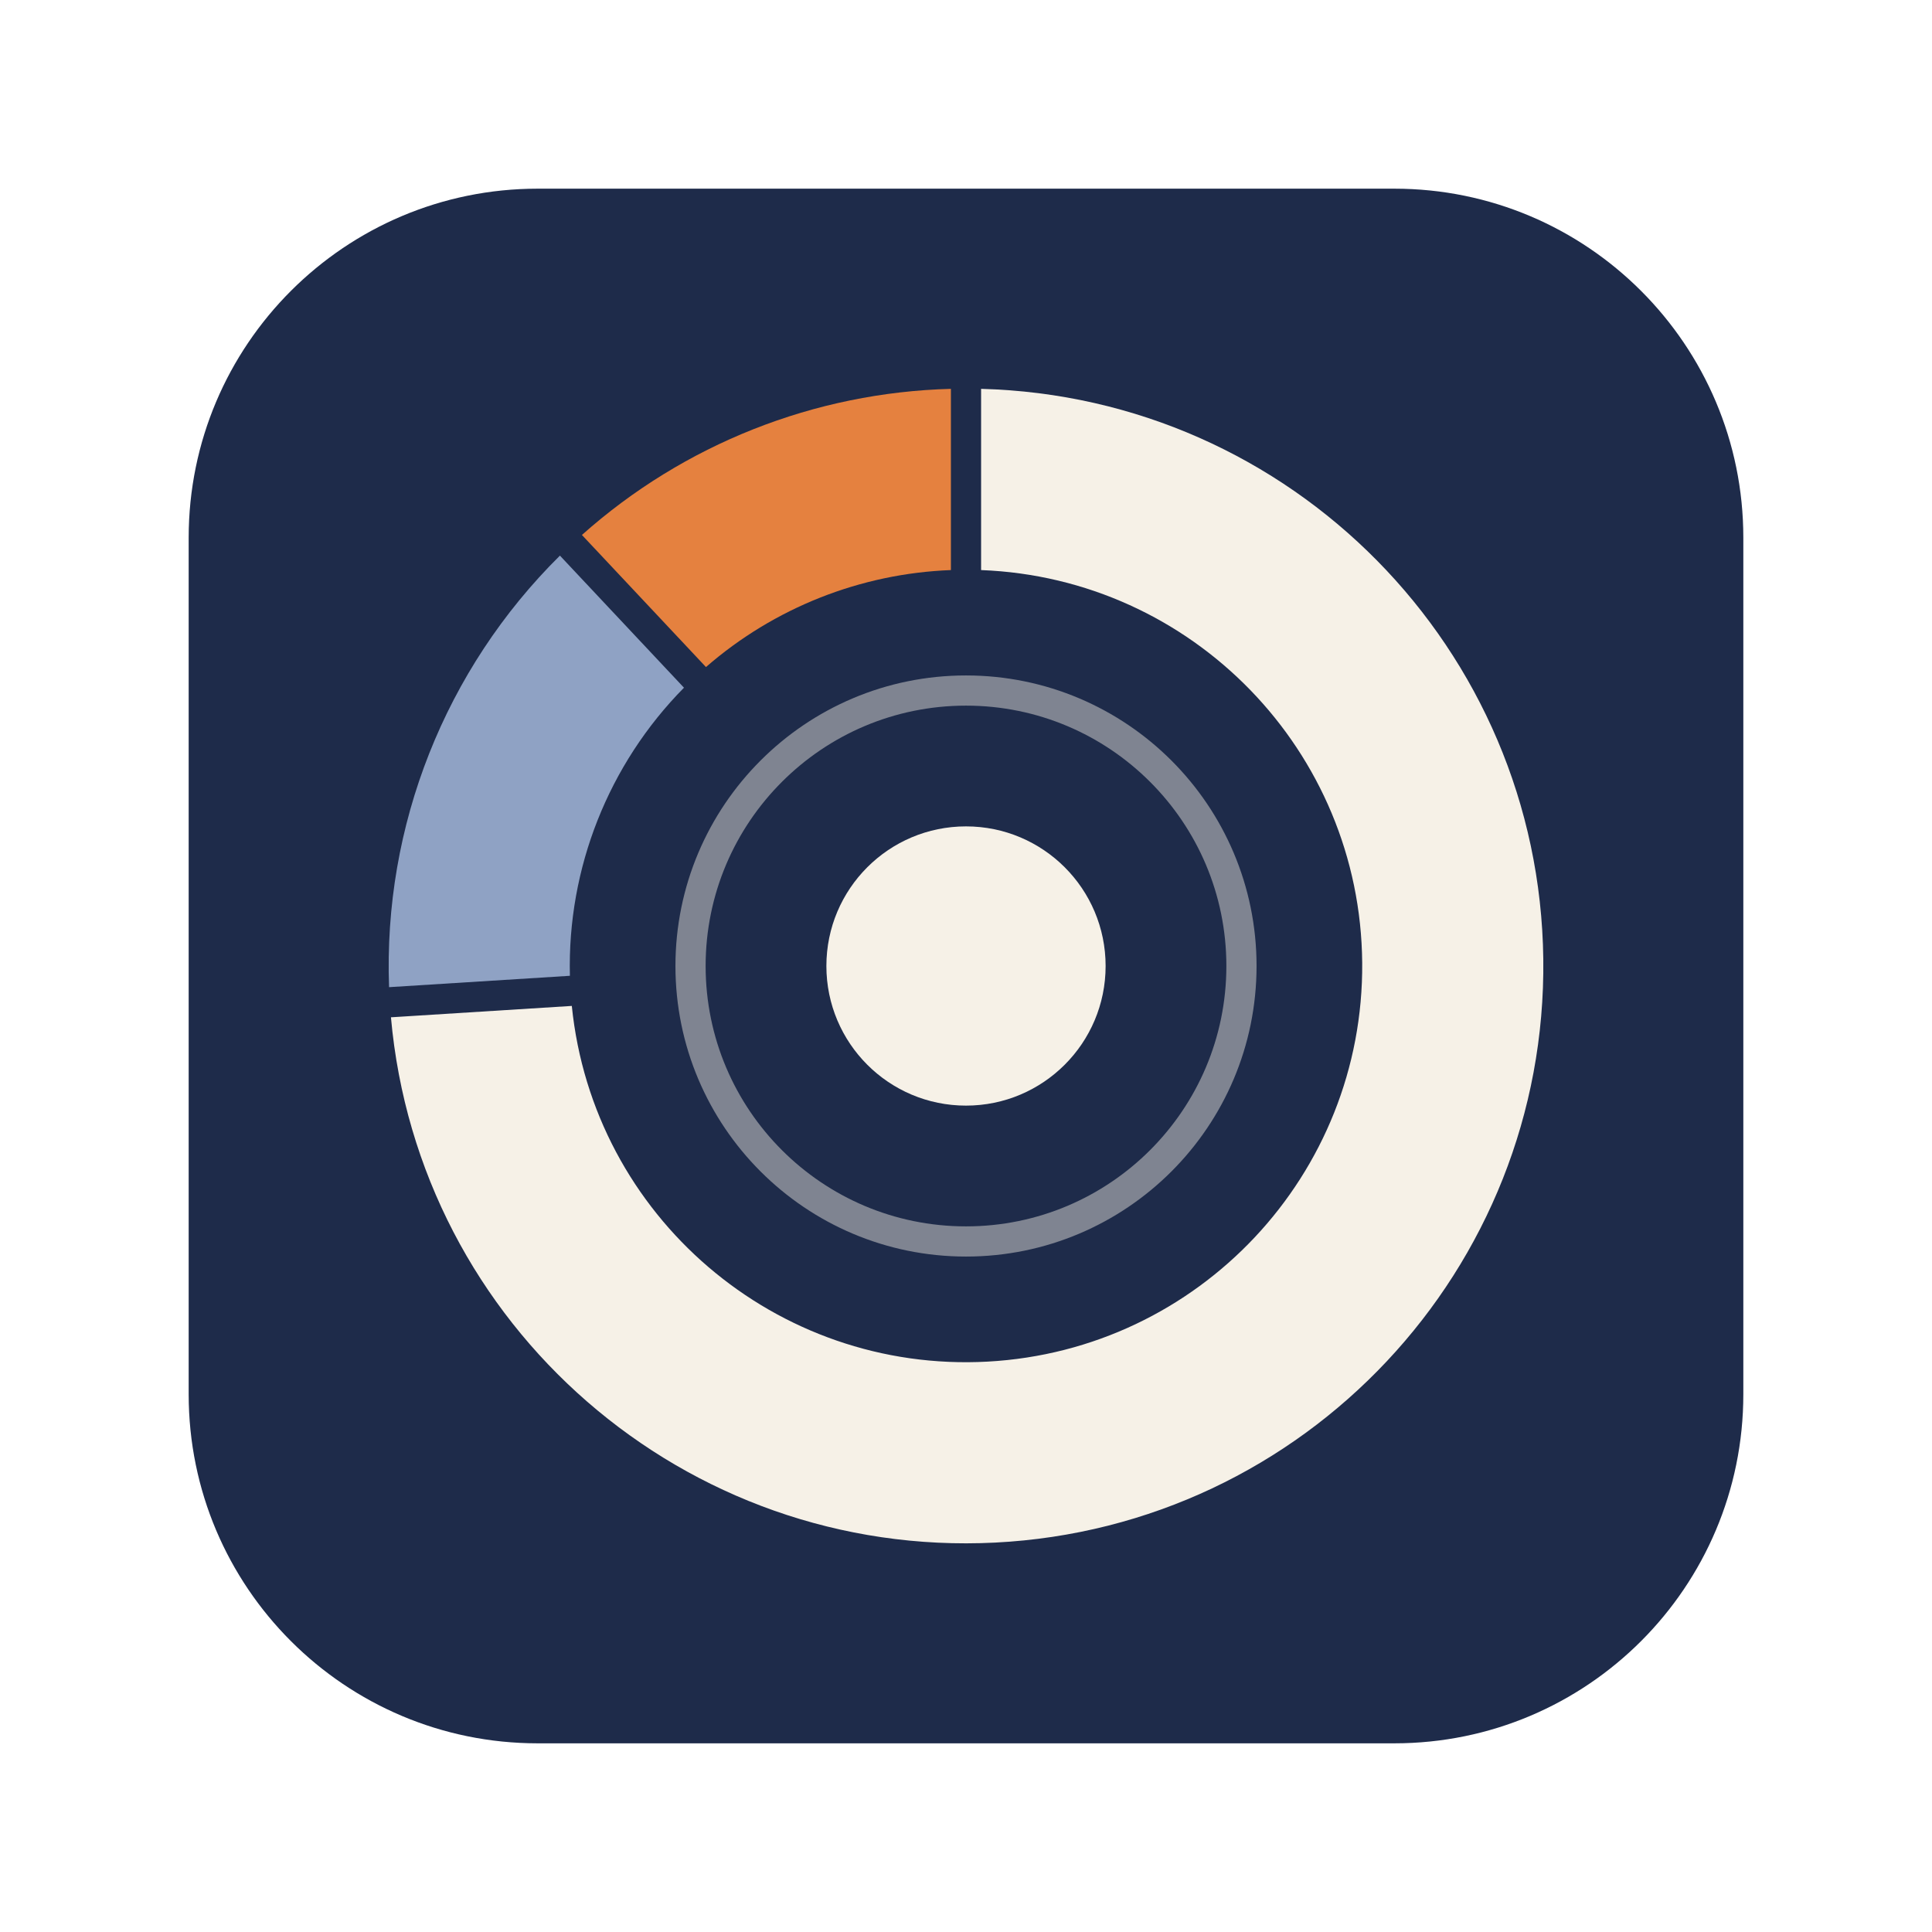
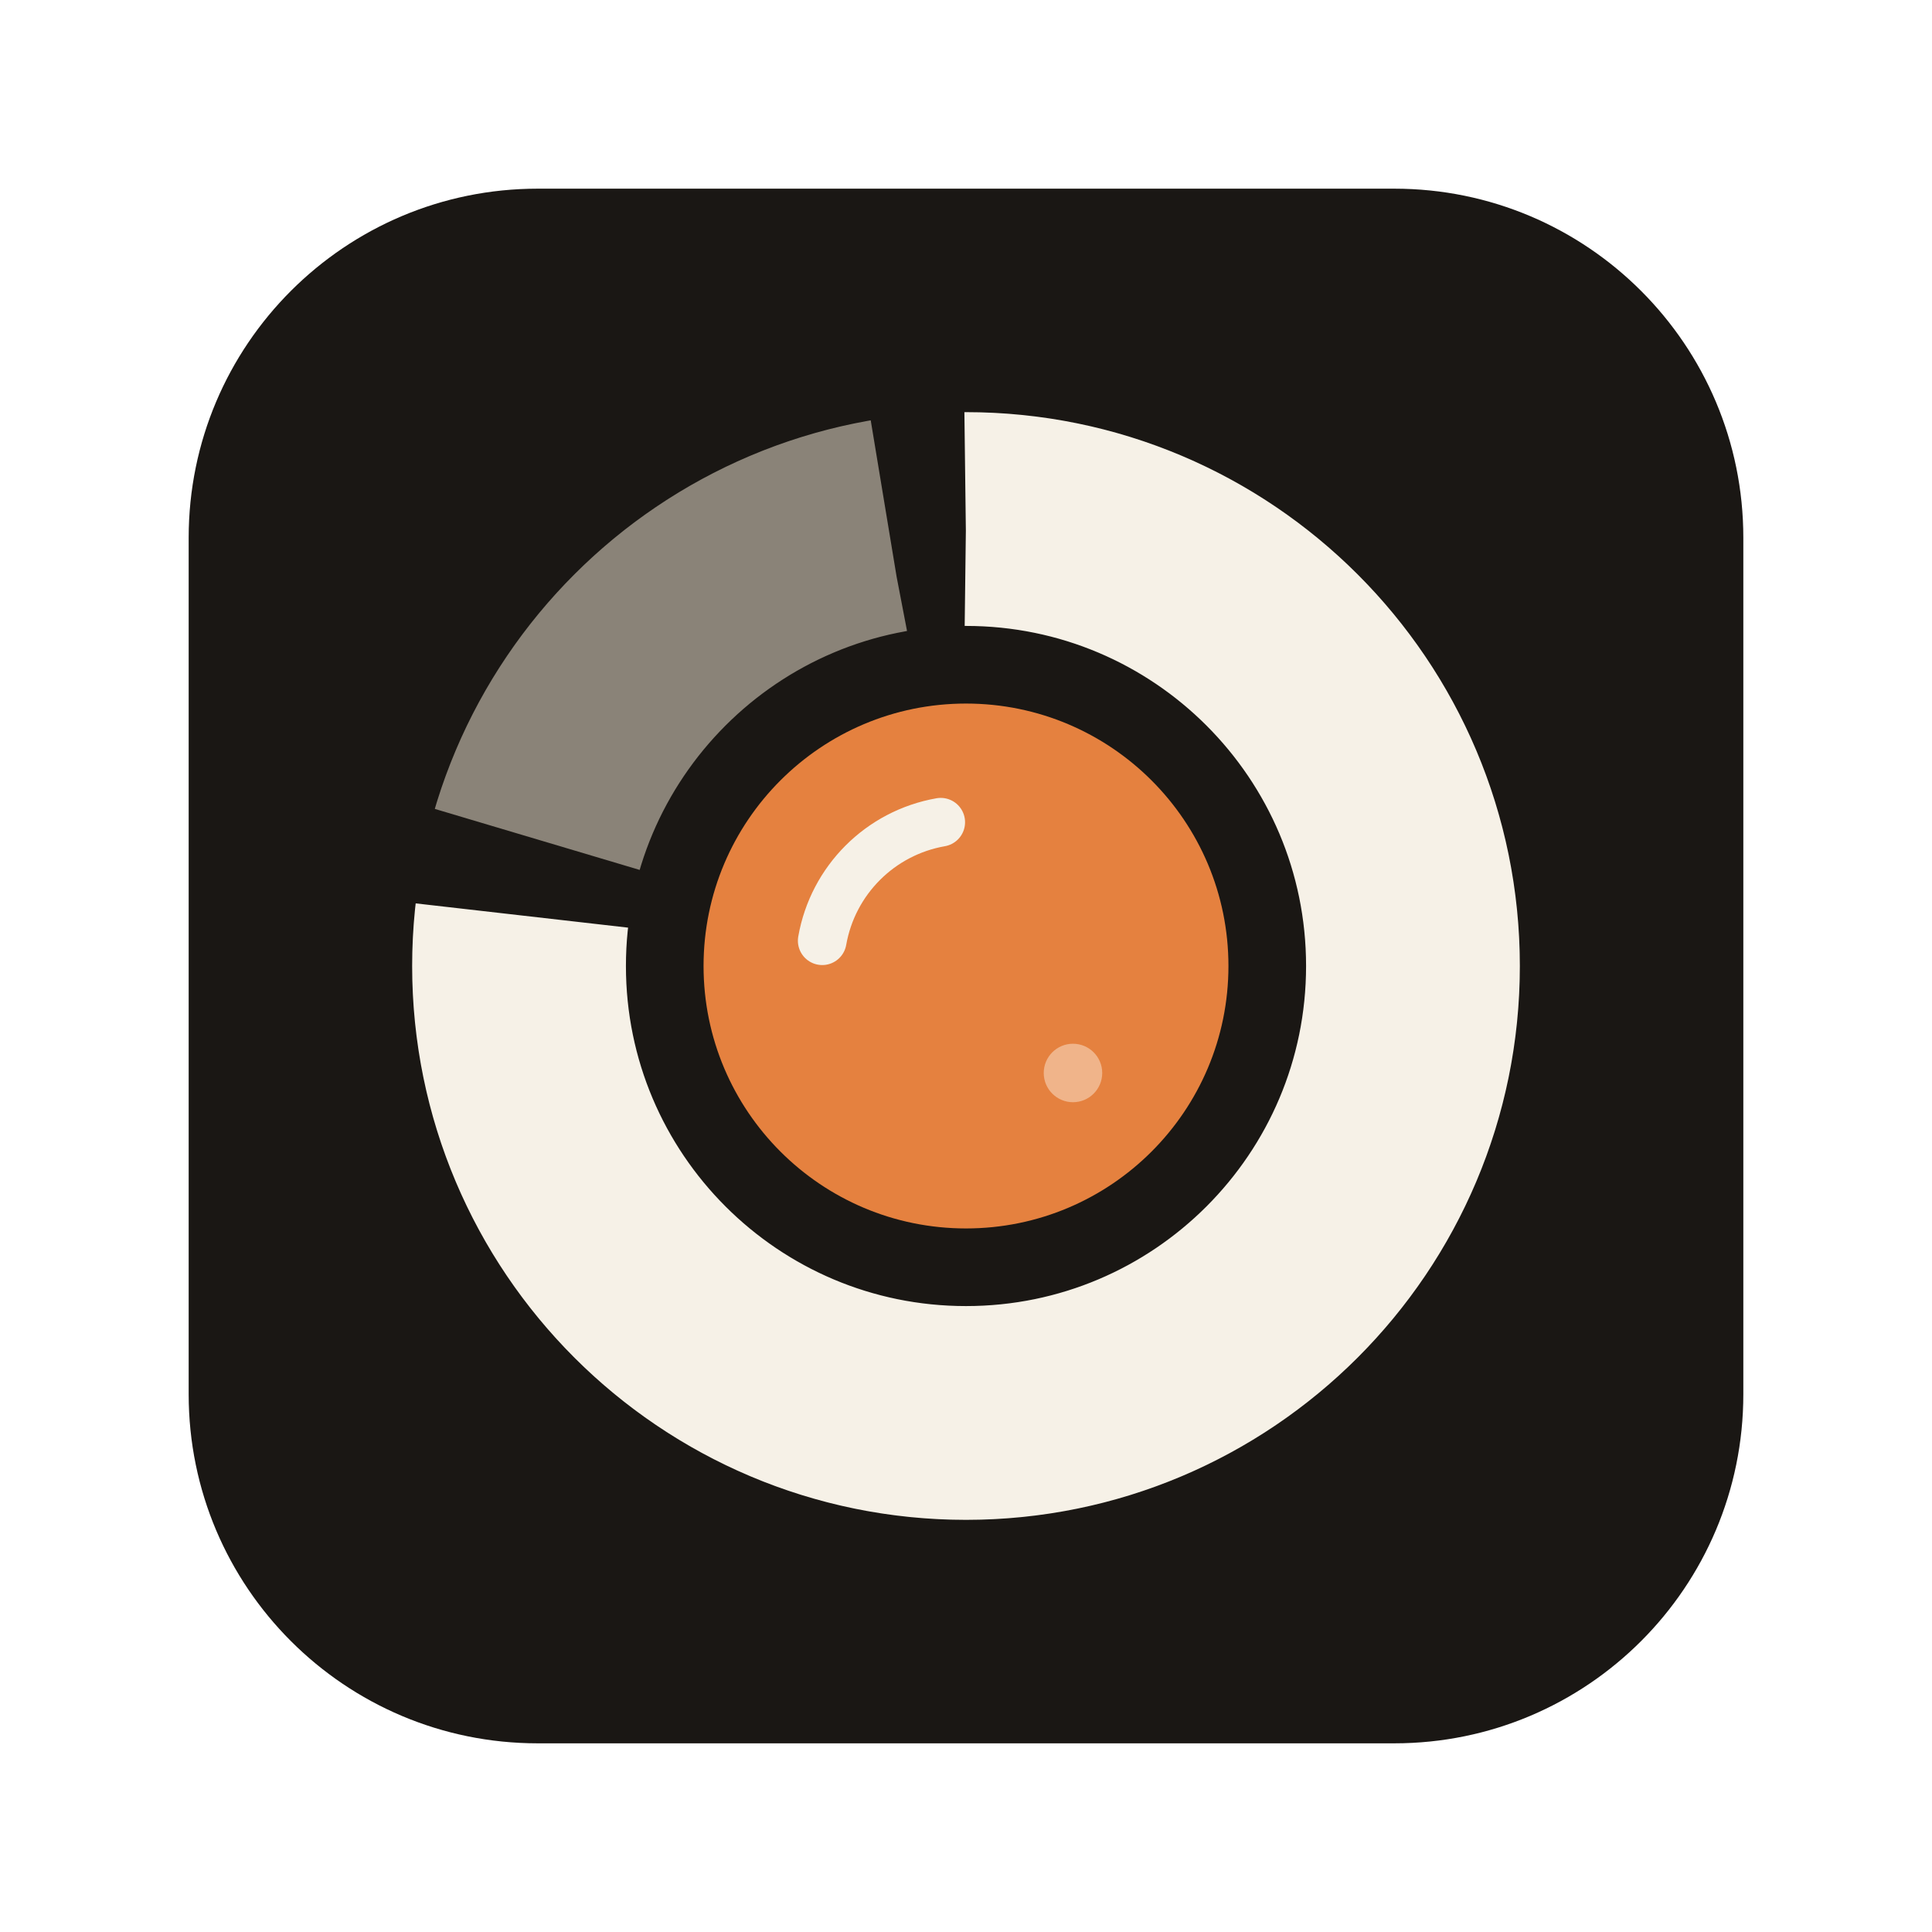
<svg xmlns="http://www.w3.org/2000/svg" viewBox="0 0 1024 1024">
-   <rect x="100" y="100" width="824" height="824" rx="185" fill="#1e2b4a" />
-   <path d="M520.00 206.10A306 306 0 1 1 207.21 539.19L303.07 533.16A210 210 0 1 0 520.00 302.15Z" fill="#f6f1e7" />
-   <path d="M206.21 523.22A306 306 0 0 1 296.77 294.49L362.52 364.50A210 210 0 0 0 302.06 517.19Z" fill="#8fa2c4" />
-   <path d="M308.43 283.54A306 306 0 0 1 504.00 206.10L504.00 302.15A210 210 0 0 0 374.18 353.55Z" fill="#e5813f" />
-   <circle cx="512" cy="512" r="146" fill="none" stroke="#7f8491" stroke-width="16" />
-   <circle cx="512" cy="512" r="74" fill="#f6f1e7" />
+   <rect x="100" y="100" width="824" height="824" rx="185" fill="#1a1714" />
+   <g fill="none" stroke-width="113.3" transform="rotate(-90 512 512)">
+     <circle cx="512" cy="512" r="236.9" stroke="#f6f1e7" stroke-dasharray="1143.3 345.2" />
+     <circle cx="512" cy="512" r="236.9" stroke="#8a8378" stroke-dasharray="262.7 1225.8" stroke-dashoffset="-1184.5" />
+   </g>
+   <circle cx="512" cy="512" r="139.1" fill="#e5813f" />
+   <path d="M435.8 498.6 A77.3 77.3 0 0 1 498.6 435.8" fill="none" stroke="#f6f1e7" stroke-width="25.8" stroke-linecap="round" />
+   <circle cx="568.7" cy="568.7" r="15.5" fill="#f0b48a" />
</svg>
